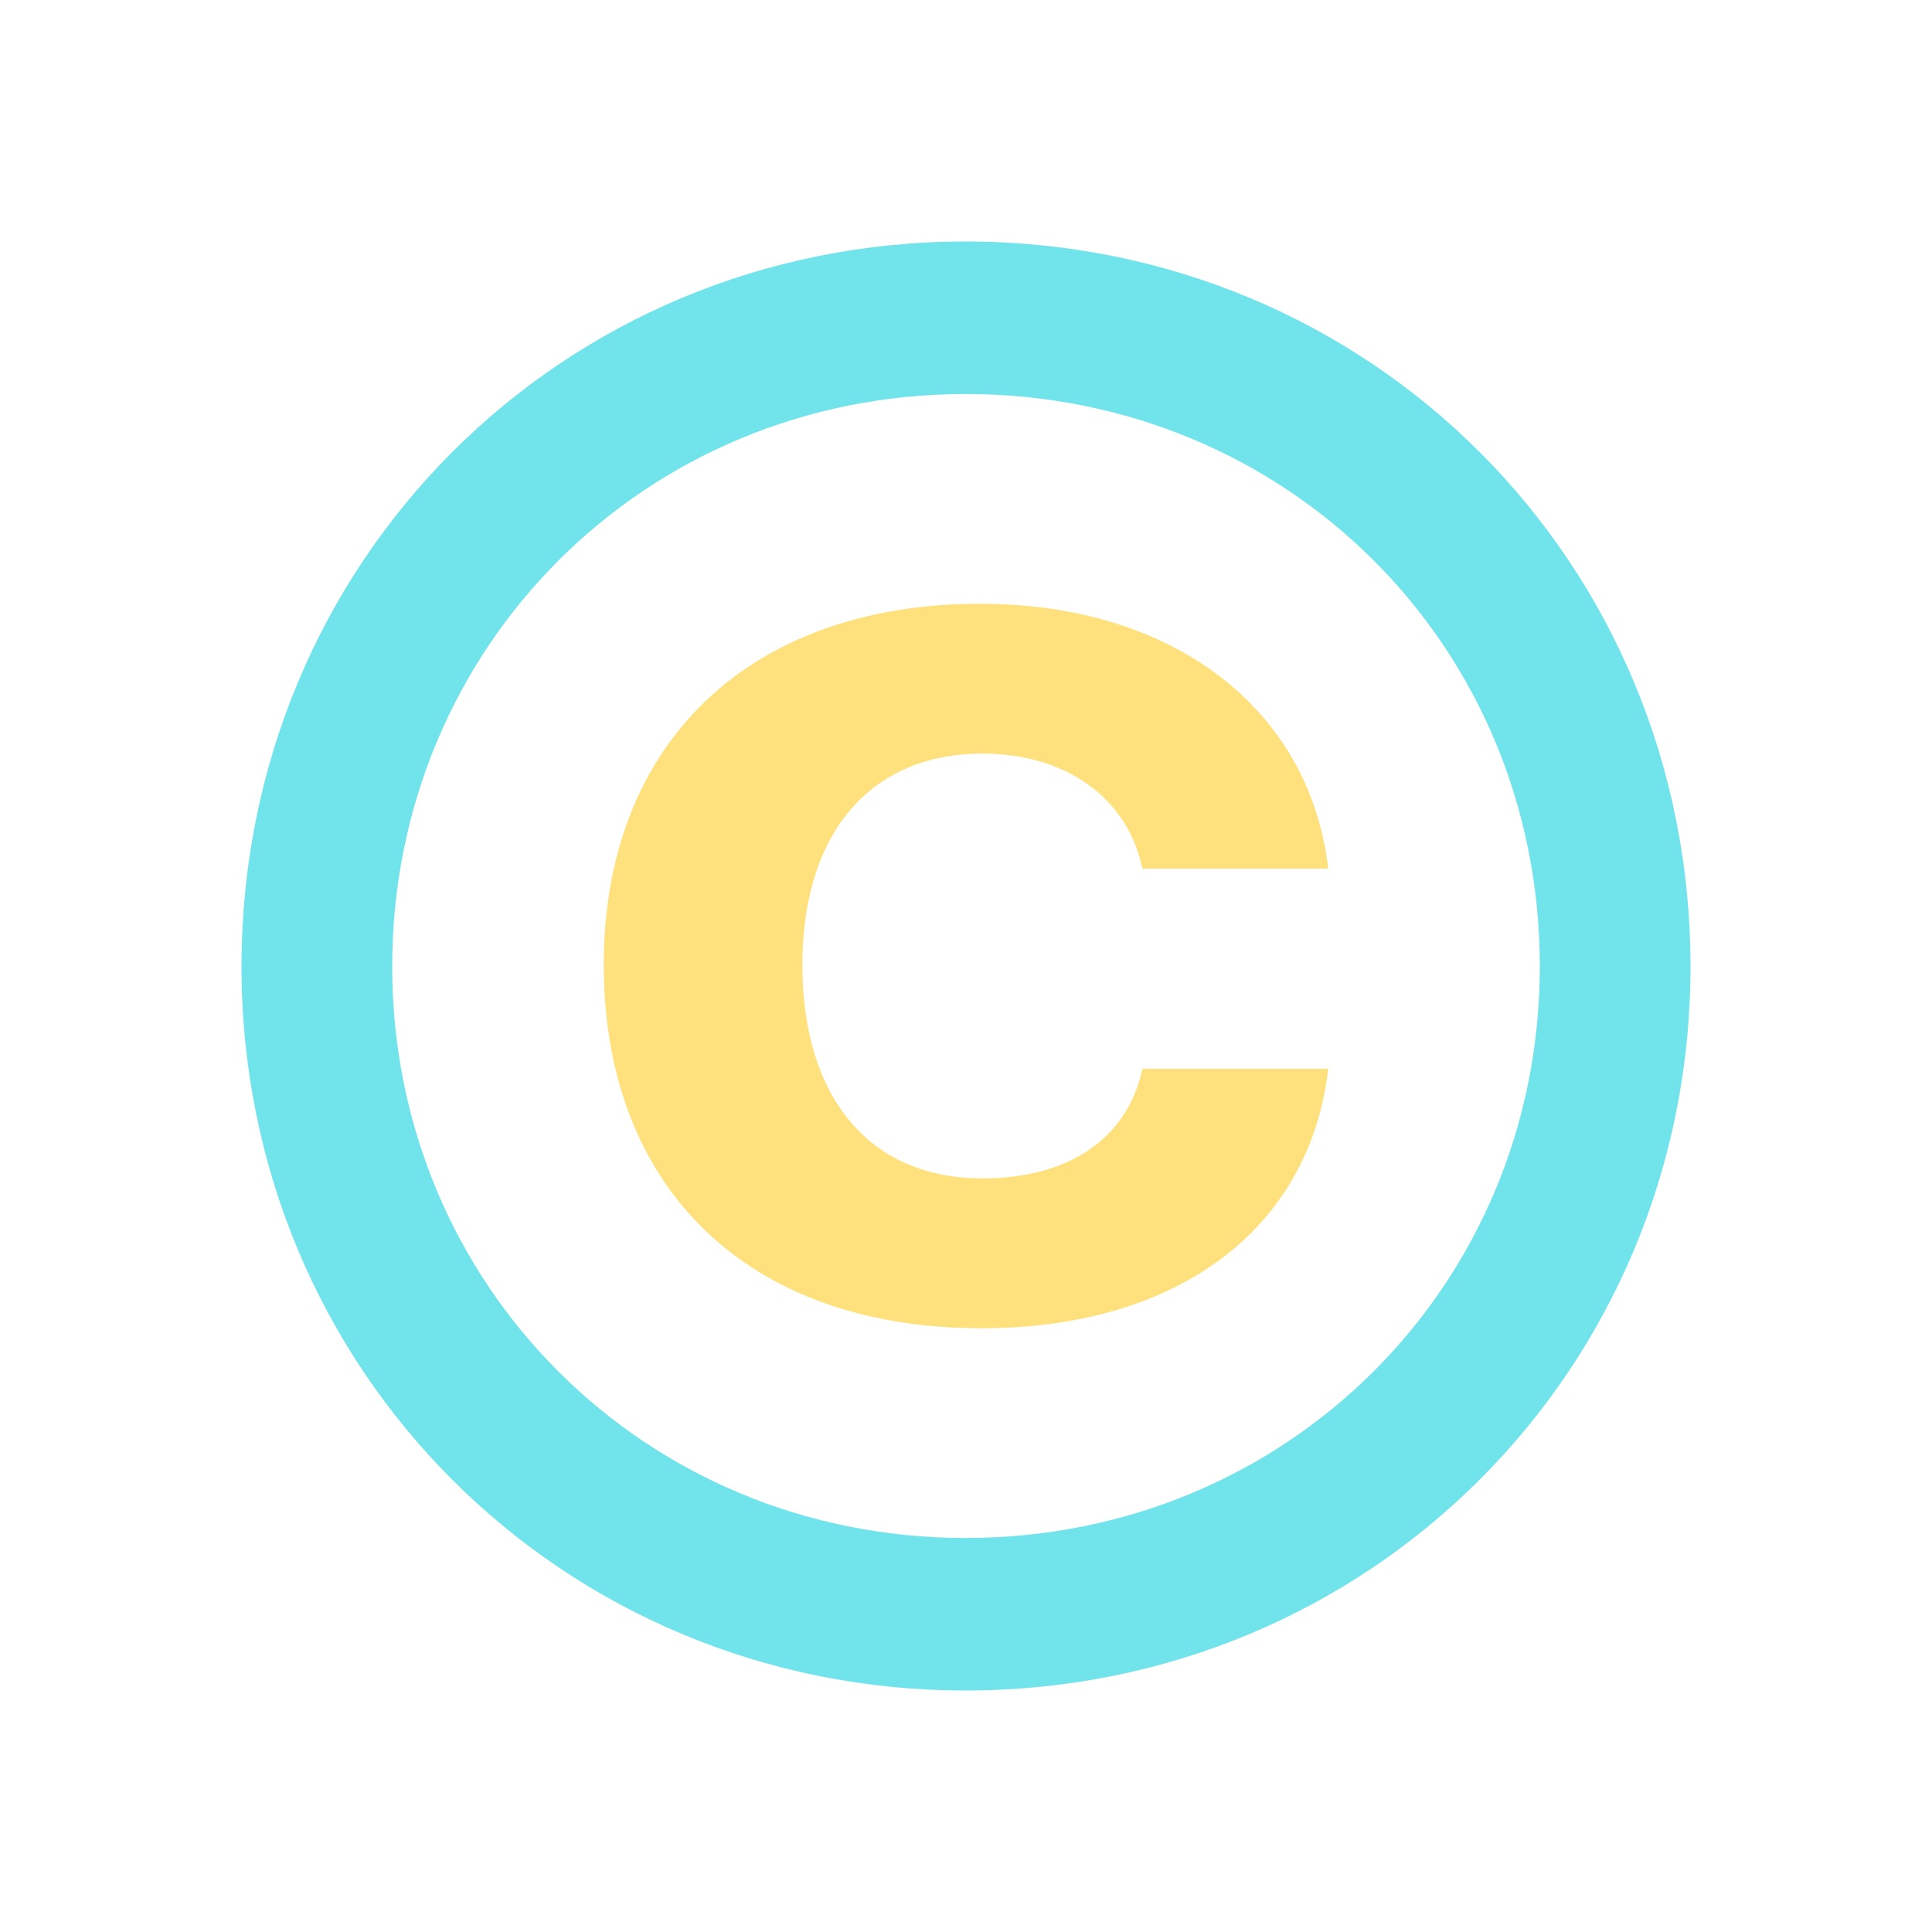
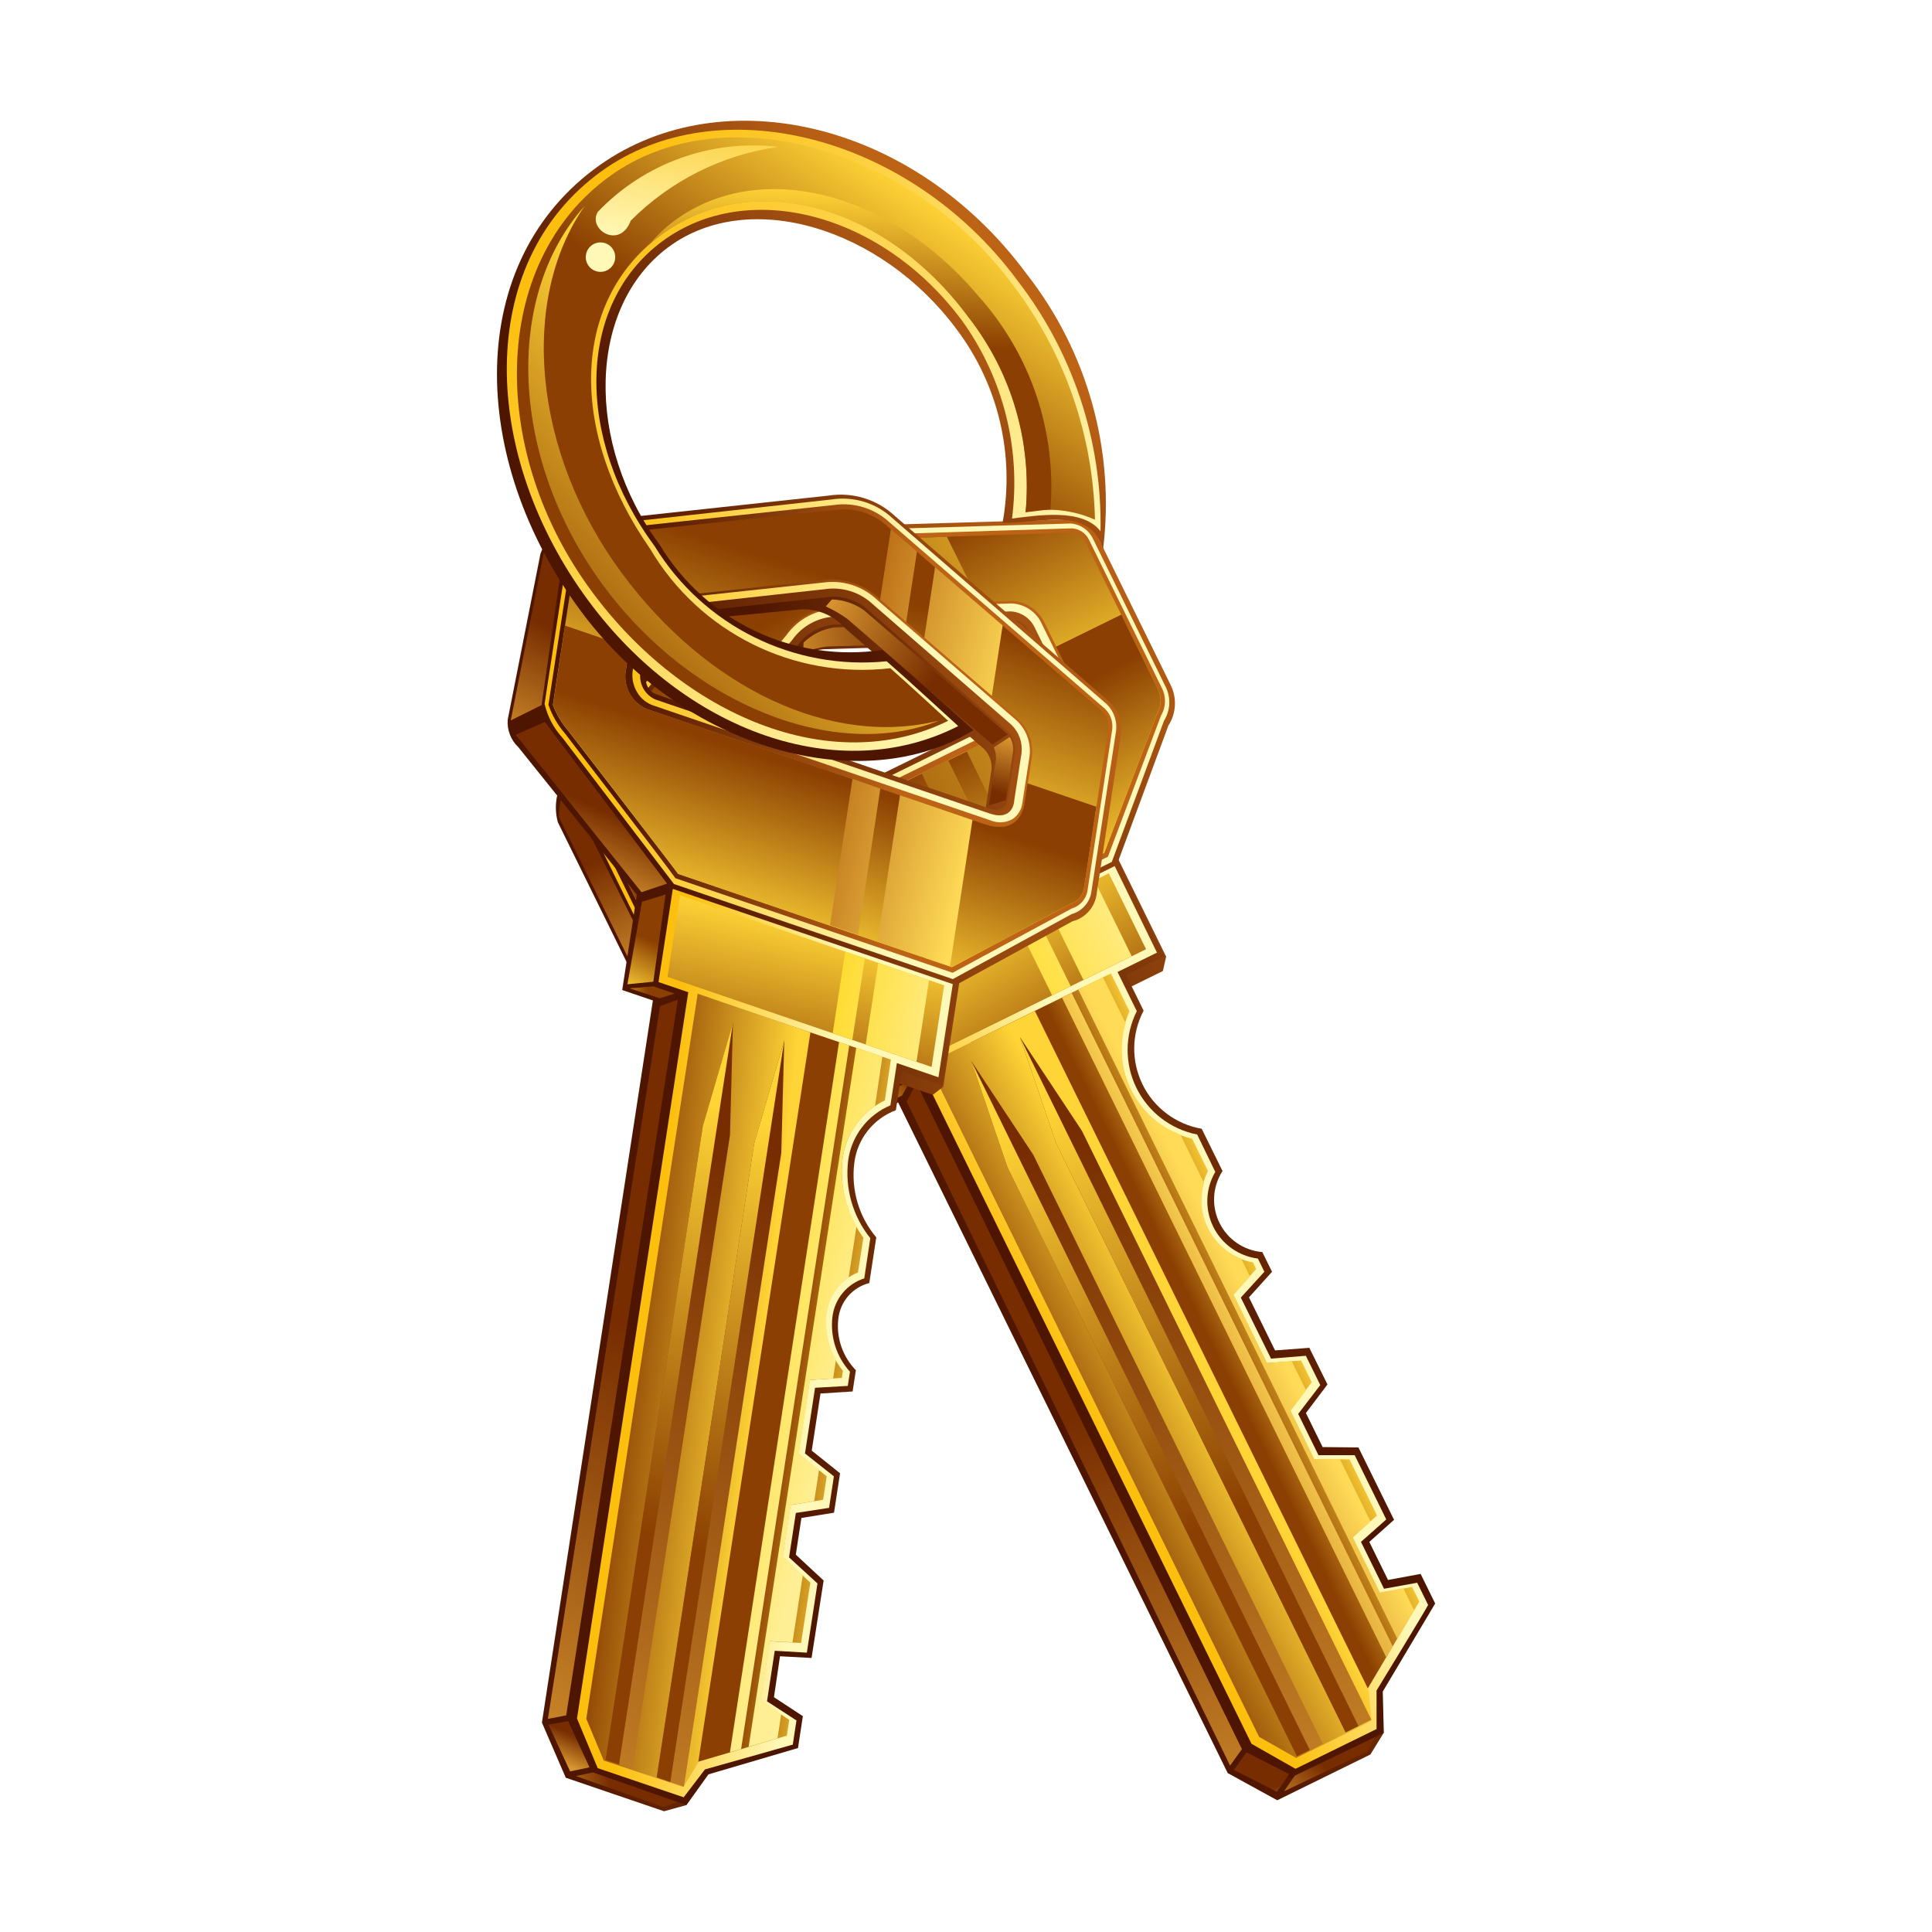
- <svg xmlns="http://www.w3.org/2000/svg" viewBox="0 0 16 16" fill="none">
-   <g id="license">
-     <g id="Group">
-       <path id="Â©" fill-rule="evenodd" clip-rule="evenodd" d="M7.996 14C4.656 14 2 11.344 2 8.004C2 4.656 4.648 2 7.996 2C11.352 2 14 4.656 14 8.004C14 11.344 11.344 14 7.996 14ZM7.996 12.737C10.659 12.737 12.752 10.644 12.752 8.004C12.752 5.348 10.659 3.263 7.996 3.263C5.341 3.263 3.248 5.356 3.248 8.004C3.248 10.644 5.341 12.737 7.996 12.737Z" fill="#70E3EB" />
-       <path id="Path" fill-rule="evenodd" clip-rule="evenodd" d="M11 7.194H9.461C9.338 6.604 8.823 6.241 8.135 6.241C7.21 6.241 6.645 6.899 6.645 7.989C6.645 9.101 7.21 9.759 8.135 9.759C8.855 9.759 9.338 9.426 9.461 8.851H11C10.845 10.183 9.748 11 8.127 11C6.195 11 5 9.842 5 7.989C5 6.158 6.203 5 8.119 5C9.707 5 10.845 5.863 11 7.194Z" fill="#FEE17C" />
-     </g>
-   </g>
+ <svg xmlns="http://www.w3.org/2000/svg" xmlns:xlink="http://www.w3.org/1999/xlink" viewBox="0 0 32 32">
+   <defs>
+     <linearGradient id="a" x1="-264.845" y1="181.772" x2="-255.586" y2="182.061" gradientTransform="matrix(-0.897, 0.441, 0.441, 0.897, -292.36, -27.561)" gradientUnits="userSpaceOnUse">
+       <stop offset="0" stop-color="#bd6316" />
+       <stop offset="1" stop-color="#4e1500" />
+     </linearGradient>
+     <linearGradient id="b" x1="-263.276" y1="170.205" x2="-256.603" y2="171.772" xlink:href="#a" />
+     <linearGradient id="c" x1="-265.068" y1="175.732" x2="-256.777" y2="178.801" xlink:href="#a" />
+     <linearGradient id="d" x1="-655.014" y1="147.549" x2="-655.555" y2="146.948" gradientTransform="matrix(-0.947, -0.323, -0.323, 0.947, -558.144, -332.613)" gradientUnits="userSpaceOnUse">
+       <stop offset="0" stop-color="#ffd436" />
+       <stop offset="1" stop-color="#8b3f02" />
+     </linearGradient>
+     <linearGradient id="e" x1="-258.899" y1="170.981" x2="-253.843" y2="171.325" gradientTransform="matrix(-0.897, 0.441, 0.441, 0.897, -292.36, -27.561)" gradientUnits="userSpaceOnUse">
+       <stop offset="0" stop-color="#fff8b7" />
+       <stop offset="1" stop-color="#fcbf0e" />
+     </linearGradient>
+     <linearGradient id="f" x1="-258.884" y1="170.975" x2="-253.896" y2="171.314" xlink:href="#a" />
+     <linearGradient id="g" x1="-257.805" y1="172.266" x2="-257.726" y2="168.648" gradientTransform="matrix(-0.897, 0.441, 0.441, 0.897, -292.36, -27.561)" xlink:href="#d" />
+     <linearGradient id="h" x1="-258.935" y1="181.92" x2="-256.173" y2="182.108" xlink:href="#e" />
+     <linearGradient id="i" x1="-274.156" y1="170.544" x2="-274.512" y2="173.778" gradientTransform="matrix(-1, 0, 0, 1, -257.657, -155.509)" xlink:href="#d" />
+     <linearGradient id="j" x1="-645.79" y1="-337.938" x2="-645.121" y2="-334.17" gradientTransform="matrix(-0.615, -0.789, -0.789, 0.615, -644.695, -286.477)" gradientUnits="userSpaceOnUse">
+       <stop offset="0" stop-color="#ffef94" />
+       <stop offset="1" stop-color="#ffd200" />
+     </linearGradient>
+     <linearGradient id="k" x1="-276.128" y1="178.682" x2="-274.754" y2="178.682" gradientTransform="matrix(-0.897, 0.441, 0.441, 0.897, -305.235, -16.952)" xlink:href="#d" />
+     <linearGradient id="l" x1="-274.314" y1="178.887" x2="-271.841" y2="178.987" gradientTransform="matrix(-0.897, 0.441, 0.441, 0.897, -305.235, -16.952)" xlink:href="#d" />
+     <linearGradient id="m" x1="-273.817" y1="189.281" x2="-274.213" y2="174.569" gradientTransform="matrix(-0.897, 0.441, 0.441, 0.897, -305.235, -16.952)" gradientUnits="userSpaceOnUse">
+       <stop offset="0" stop-color="#d89530" />
+       <stop offset="1" stop-color="#772d00" />
+     </linearGradient>
+     <linearGradient id="n" x1="-274.075" y1="174.09" x2="-273.917" y2="181.459" gradientTransform="matrix(-0.897, 0.441, 0.441, 0.897, -305.235, -16.952)" xlink:href="#d" />
+     <linearGradient id="o" x1="-272.919" y1="189.281" x2="-273.315" y2="174.57" xlink:href="#m" />
+     <linearGradient id="p" x1="-273.177" y1="174.071" x2="-273.019" y2="181.44" gradientTransform="matrix(-0.897, 0.441, 0.441, 0.897, -305.235, -16.952)" xlink:href="#d" />
+     <linearGradient id="q" x1="-652.29" y1="-335.227" x2="-651.867" y2="-332.867" gradientTransform="matrix(-0.615, -0.789, -0.789, 0.615, -644.695, -286.477)" gradientUnits="userSpaceOnUse">
+       <stop offset="0" stop-color="#ffdb57" />
+       <stop offset="1" stop-color="#b55c13" />
+     </linearGradient>
+     <linearGradient id="r" x1="-665.076" y1="157.413" x2="-659.751" y2="150.922" gradientTransform="matrix(-0.947, -0.323, -0.323, 0.947, -558.144, -332.613)" xlink:href="#m" />
+     <linearGradient id="s" x1="-665.161" y1="156.114" x2="-664.822" y2="155.701" gradientTransform="matrix(-0.947, -0.323, -0.323, 0.947, -558.144, -332.613)" xlink:href="#m" />
+     <linearGradient id="t" x1="-665.308" y1="156.436" x2="-665.836" y2="155.32" gradientTransform="matrix(-0.947, -0.323, -0.323, 0.947, -558.144, -332.613)" xlink:href="#m" />
+     <linearGradient id="u" x1="-655.442" y1="147.568" x2="-654.817" y2="146.776" xlink:href="#d" />
+     <linearGradient id="v" x1="-253.999" y1="175.1" x2="-254.134" y2="173.736" gradientTransform="matrix(-0.897, 0.441, 0.441, 0.897, -292.36, -27.561)" xlink:href="#m" />
+     <linearGradient id="w" x1="-252.571" y1="173.138" x2="-252.785" y2="170.963" gradientTransform="matrix(-0.897, 0.441, 0.441, 0.897, -292.36, -27.561)" xlink:href="#m" />
+     <linearGradient id="x" x1="-257.206" y1="169.107" x2="-259.174" y2="169.787" gradientTransform="matrix(-0.897, 0.441, 0.441, 0.897, -292.36, -27.561)" xlink:href="#m" />
+     <linearGradient id="y" x1="-260.717" y1="170.284" x2="-260.77" y2="171.228" gradientTransform="matrix(-0.897, 0.441, 0.441, 0.897, -292.36, -27.561)" xlink:href="#m" />
+     <linearGradient id="z" x1="-257.835" y1="174.993" x2="-257.782" y2="171.93" gradientTransform="matrix(-0.897, 0.441, 0.441, 0.897, -292.36, -27.561)" xlink:href="#d" />
+     <linearGradient id="aa" x1="-263.928" y1="171.018" x2="-255.721" y2="171.018" gradientTransform="matrix(-0.897, 0.441, 0.441, 0.897, -292.36, -27.561)" xlink:href="#d" />
+     <linearGradient id="ab" x1="-514.299" y1="-57.926" x2="-505.041" y2="-57.638" gradientTransform="matrix(-0.947, -0.323, -0.148, 0.966, -476.554, -85.464)" xlink:href="#a" />
+     <linearGradient id="ac" x1="-512.744" y1="-69.496" x2="-505.964" y2="-67.904" gradientTransform="matrix(-0.947, -0.323, -0.148, 0.966, -476.554, -85.464)" xlink:href="#a" />
+     <linearGradient id="ad" x1="-514.521" y1="-63.966" x2="-506.23" y2="-60.897" gradientTransform="matrix(-0.947, -0.323, -0.148, 0.966, -476.554, -85.464)" xlink:href="#a" />
+     <linearGradient id="ae" x1="-662.221" y1="-197.167" x2="-662.762" y2="-197.768" gradientTransform="matrix(-0.564, -0.911, -0.774, 0.455, -516.113, -497.612)" xlink:href="#d" />
+     <linearGradient id="af" x1="-508.354" y1="-68.717" x2="-503.297" y2="-68.373" gradientTransform="matrix(-0.947, -0.323, -0.148, 0.966, -476.554, -85.464)" xlink:href="#e" />
+     <linearGradient id="ag" x1="-508.338" y1="-68.723" x2="-503.351" y2="-68.384" gradientTransform="matrix(-0.947, -0.323, -0.148, 0.966, -476.554, -85.464)" xlink:href="#a" />
+     <linearGradient id="ah" x1="-507.26" y1="-67.432" x2="-507.18" y2="-71.05" gradientTransform="matrix(-0.947, -0.323, -0.148, 0.966, -476.554, -85.464)" xlink:href="#d" />
+     <linearGradient id="ai" x1="-508.389" y1="-57.779" x2="-505.627" y2="-57.591" gradientTransform="matrix(-0.947, -0.323, -0.148, 0.966, -476.554, -85.464)" xlink:href="#e" />
+     <linearGradient id="aj" x1="-523.609" y1="-69.153" x2="-523.966" y2="-65.918" gradientTransform="matrix(-0.947, -0.323, -0.148, 0.966, -492.49, -86.99)" xlink:href="#d" />
+     <linearGradient id="ak" x1="-645.333" y1="-334.169" x2="-642.973" y2="-332.091" xlink:href="#j" />
+     <linearGradient id="al" x1="-525.581" y1="-61.015" x2="-524.207" y2="-61.015" gradientTransform="matrix(-0.947, -0.323, -0.148, 0.966, -492.49, -86.99)" xlink:href="#d" />
+     <linearGradient id="am" x1="-523.768" y1="-60.81" x2="-521.294" y2="-60.71" gradientTransform="matrix(-0.947, -0.323, -0.148, 0.966, -492.49, -86.99)" xlink:href="#d" />
+     <linearGradient id="an" x1="-523.27" y1="-50.416" x2="-523.666" y2="-65.127" gradientTransform="matrix(-0.947, -0.323, -0.148, 0.966, -492.49, -86.99)" xlink:href="#m" />
+     <linearGradient id="ao" x1="-523.528" y1="-65.606" x2="-523.37" y2="-58.238" gradientTransform="matrix(-0.947, -0.323, -0.148, 0.966, -492.49, -86.99)" xlink:href="#d" />
+     <linearGradient id="ap" x1="-522.372" y1="-50.416" x2="-522.768" y2="-65.127" gradientTransform="matrix(-0.947, -0.323, -0.148, 0.966, -492.49, -86.99)" xlink:href="#m" />
+     <linearGradient id="aq" x1="-522.631" y1="-65.626" x2="-522.472" y2="-58.257" gradientTransform="matrix(-0.947, -0.323, -0.148, 0.966, -492.49, -86.99)" xlink:href="#d" />
+     <linearGradient id="ar" x1="-649.116" y1="-328.591" x2="-646.827" y2="-326.795" xlink:href="#j" />
+     <linearGradient id="as" x1="-672.284" y1="-187.303" x2="-666.958" y2="-193.795" gradientTransform="matrix(-0.564, -0.911, -0.774, 0.455, -516.113, -497.612)" xlink:href="#m" />
+     <linearGradient id="at" x1="-672.369" y1="-188.603" x2="-672.03" y2="-189.016" gradientTransform="matrix(-0.564, -0.911, -0.774, 0.455, -516.113, -497.612)" xlink:href="#m" />
+     <linearGradient id="au" x1="-672.516" y1="-188.281" x2="-673.044" y2="-189.397" gradientTransform="matrix(-0.564, -0.911, -0.774, 0.455, -516.113, -497.612)" xlink:href="#m" />
+     <linearGradient id="av" x1="-662.648" y1="-197.148" x2="-662.023" y2="-197.94" gradientTransform="matrix(-0.564, -0.911, -0.774, 0.455, -516.113, -497.612)" xlink:href="#d" />
+     <linearGradient id="aw" x1="-503.367" y1="-64.607" x2="-503.501" y2="-65.971" gradientTransform="matrix(-0.947, -0.323, -0.148, 0.966, -476.554, -85.464)" xlink:href="#m" />
+     <linearGradient id="ax" x1="-502.006" y1="-66.361" x2="-502.232" y2="-68.654" gradientTransform="matrix(-0.947, -0.323, -0.148, 0.966, -476.554, -85.464)" xlink:href="#m" />
+     <linearGradient id="ay" x1="-506.661" y1="-70.591" x2="-508.629" y2="-69.911" gradientTransform="matrix(-0.947, -0.323, -0.148, 0.966, -476.554, -85.464)" xlink:href="#m" />
+     <linearGradient id="az" x1="-510.172" y1="-69.414" x2="-510.224" y2="-68.47" gradientTransform="matrix(-0.947, -0.323, -0.148, 0.966, -476.554, -85.464)" xlink:href="#m" />
+     <linearGradient id="ba" x1="-507.289" y1="-64.705" x2="-507.236" y2="-67.768" gradientTransform="matrix(-0.947, -0.323, -0.148, 0.966, -476.554, -85.464)" xlink:href="#d" />
+     <linearGradient id="bb" x1="-642.337" y1="-337.231" x2="-640.048" y2="-335.435" gradientTransform="matrix(-0.615, -0.789, -0.789, 0.615, -644.695, -286.477)" gradientUnits="userSpaceOnUse">
+       <stop offset="0" stop-color="#ffdb57" />
+       <stop offset="1" stop-color="#b66512" />
+     </linearGradient>
+     <linearGradient id="bc" x1="-628.479" y1="-215.005" x2="-627.663" y2="-209.203" gradientTransform="matrix(-0.79, -0.614, -0.614, 0.79, -612.222, -211.392)" xlink:href="#a" />
+     <linearGradient id="bd" x1="-633.006" y1="-211.18" x2="-622.552" y2="-211.18" gradientTransform="matrix(-0.79, -0.614, -0.614, 0.79, -612.222, -211.392)" xlink:href="#e" />
+     <linearGradient id="be" x1="-627.491" y1="-215.556" x2="-627.755" y2="-211.648" gradientTransform="matrix(-0.79, -0.614, -0.614, 0.79, -612.222, -211.392)" xlink:href="#d" />
+     <linearGradient id="bf" x1="-627.796" y1="-210.705" x2="-627.057" y2="-205.186" gradientTransform="matrix(-0.79, -0.614, -0.614, 0.79, -612.222, -211.392)" xlink:href="#d" />
+     <linearGradient id="bg" x1="245.815" y1="139.434" x2="245.923" y2="136.367" gradientTransform="translate(-214.883 -165.485) rotate(7.312)" xlink:href="#e" />
+     <linearGradient id="bh" x1="-626.269" y1="-215.112" x2="-627.643" y2="-213.078" gradientTransform="matrix(-0.79, -0.614, -0.614, 0.79, -612.222, -211.392)" xlink:href="#d" />
+   </defs>
+   <polygon points="13.372 16.416 18.385 13.952 19.315 15.845 19.261 16.083 17.213 17.09 22.919 28.701 22.698 29.06 21.155 29.818 20.335 29.368 14.876 18.259 14.394 18.496 13.372 16.416" style="fill:url(#a)" />
+   <path d="M9.24,13.619l1.2,2.44c.072.146.416.252.617.292l2.634.683L18.3,14.766l.867-2.342a.679.679,0,0,0,.036-.674l-1.2-2.44a.546.546,0,0,0-.452-.3l-4.44.136a1.278,1.278,0,0,0-1.018.541l-2.72,3.162A.916.916,0,0,0,9.24,13.619Zm1.932.033a.356.356,0,0,1,.011-.334l1.84-2.215a.829.829,0,0,1,.66-.351l2.877-.088a.355.355,0,0,1,.293.2l.356.725a.242.242,0,0,1-.139.339L11.833,14.5a.224.224,0,0,1-.3-.121Z" style="fill:url(#b)" />
+   <path d="M9.426,13.209l1.2,2.44c.072.146.416.252.617.292l2.7.547.782,1.591L15.1,17.9l5.459,11.109.82.451L22.92,28.7l-.017-.683,0,0,.868-1.458-.241-.49-.54.1-.31-.63.41-.366L22.5,23.974l-.593-.006-.277-.564.357-.473-.3-.607-.568.043-.432-.879.382-.423-.161-.327a.871.871,0,0,1-.659-1.342l-.345-.7a1.347,1.347,0,0,1-.962-1.956l-.29-.591.631-.31-.773-1.546.843-2.277a.68.68,0,0,0,.035-.674l-1.2-2.44a.546.546,0,0,0-.453-.3L13.3,8.733a1.278,1.278,0,0,0-1.018.541l-2.84,3.419A.548.548,0,0,0,9.426,13.209Zm1.932.033a.356.356,0,0,1,.011-.334l1.84-2.215a.828.828,0,0,1,.66-.351l2.877-.088a.354.354,0,0,1,.293.2l.356.725a.242.242,0,0,1-.139.339l-5.238,2.574a.224.224,0,0,1-.3-.121Z" style="fill:url(#c)" />
+   <polygon points="14.47 18.381 14.746 18.063 15.081 17.899 14.942 18.144 14.47 18.381" style="fill:url(#d)" />
+   <path d="M11.259,15.828l2.776.6,4.38-2.152.865-2.339a.576.576,0,0,0,.024-.567L18.1,8.917a.441.441,0,0,0-.367-.246l-4.438.13a1.169,1.169,0,0,0-.938.5L9.52,12.725a.447.447,0,0,0-.011.414l1.206,2.453A1,1,0,0,0,11.259,15.828Zm.354-1.836,0,0-.358-.729a.463.463,0,0,1,.013-.434l0-.008L13.121,10.6a.922.922,0,0,1,.739-.389l2.881-.084a.468.468,0,0,1,.392.257l.358.729c.005.009.19.3-.187.481l-5.244,2.577C11.788,14.3,11.62,14.007,11.613,13.992Z" style="fill:url(#e)" />
+   <path d="M11.246,15.738c.006,0,2.438.51,2.751.591l4.354-2.139c.028-.076.878-2.336.878-2.336a.472.472,0,0,0,.015-.458L18.036,8.938a.337.337,0,0,0-.282-.187L13.3,8.892a1.083,1.083,0,0,0-.864.46L9.573,12.788a.341.341,0,0,0-.008.313l1.206,2.454A1.118,1.118,0,0,0,11.246,15.738Zm.245-1.7-.355-.723a.568.568,0,0,1,.018-.535l0-.008.01-.015,1.865-2.241a1.033,1.033,0,0,1,.824-.43l2.9-.091a.575.575,0,0,1,.492.316l.359.73a.456.456,0,0,1,.027.338.484.484,0,0,1-.265.286l-5.287,2.6a.415.415,0,0,1-.331.025h0A.486.486,0,0,1,11.49,14.042Z" style="fill:url(#f)" />
+   <path d="M11.268,15.663c.009,0,2.53.528,2.722.577l4.3-2.113.878-2.314a.419.419,0,0,0,.01-.4l-1.2-2.436a.282.282,0,0,0-.237-.156l-4.433.149a1.033,1.033,0,0,0-.82.437L10.135,12.23l-.5.595a.285.285,0,0,0,0,.254L10.828,15.5A1.181,1.181,0,0,0,11.268,15.663Zm.14-1.529-.351-.715a.575.575,0,0,1-.011-.56l1.959-2.36a1.082,1.082,0,0,1,.86-.447l2.887-.1a.628.628,0,0,1,.538.341l.356.724a.539.539,0,0,1-.309.773l-5.267,2.588A.482.482,0,0,1,11.408,14.135Z" style="fill:url(#g)" />
+   <path d="M18.463,14.345l.7,1.433-.653.321.319.649a1.428,1.428,0,0,0,1,2.043l.3.619a.958.958,0,0,0,.706,1.436l.107.218-.39.428.5,1.011.577-.047.239.485-.366.478.336.683.6,0,.523,1.065-.419.371.382.777.549-.1.181.368C23.612,26.671,22.8,28,22.8,28v.638l-1.342.659-.729-.414L15.241,17.707l-.467.23-.7-1.433Z" style="fill:url(#h)" />
+   <rect x="14.289" y="15.413" width="4.622" height="1.4" transform="translate(-5.405 8.973) rotate(-26.171)" style="fill:url(#i)" />
+   <path d="M18.128,14.582l-.8.392.617,1.256.8-.392Zm-1.319.648.617,1.256.308-.152-.617-1.256Z" style="fill:url(#j)" />
+   <path d="M18.4,16.123l.308.628a1.523,1.523,0,0,0,1.037,2.11l.263.535a1.052,1.052,0,0,0,.744,1.513l.054.111-.381.423.557,1.134.567-.043.177.36-.357.472.392.8.591.006.456.929-.409.366.45.917.539-.1.12.243L22.634,28l-1.027.5L16.082,17.265Z" style="fill:url(#k)" />
+   <path d="M17.141,16.745l5.528,11.248.046.511-1.247.613-.613-.349L15.372,17.614Z" style="fill:url(#l)" />
+   <polygon points="22.287 28.694 22.714 28.484 17.92 18.73 16.892 17.176 17.494 18.94 22.287 28.694" style="fill:url(#m)" />
+   <polygon points="16.892 17.176 22.5 28.589 22.287 28.694 17.494 18.94 16.892 17.176" style="fill:url(#n)" />
+   <polygon points="21.481 29.09 21.908 28.881 17.114 19.126 16.086 17.572 16.688 19.336 21.481 29.09" style="fill:url(#o)" />
+   <polygon points="16.086 17.572 21.694 28.985 21.481 29.09 16.688 19.336 16.086 17.572" style="fill:url(#p)" />
+   <path d="M18.27,16.189l-.411.2,5.285,10.755.279-.47-.181-.369-.386.072-.45-.917L22.7,25.2l-.508-1.034-.424,0-.392-.8.256-.338-.237-.482-.407.031-.557-1.134.273-.3-.143-.291a1.038,1.038,0,0,1-.619-1.259l-.391-.8a1.505,1.505,0,0,1-.906-1.844Zm-.68.334,5.371,10.929.108-.182L17.75,16.445Z" style="fill:url(#q)" />
+   <polygon points="15.018 18.247 20.374 29.244 20.57 28.971 15.179 17.939 15.018 18.247" style="fill:url(#r)" />
+   <polygon points="20.436 29.315 20.647 29.024 21.352 29.385 21.149 29.679 20.436 29.315" style="fill:url(#s)" />
+   <polygon points="21.446 29.41 21.267 29.67 22.649 29.011 22.78 28.77 21.446 29.41" style="fill:url(#t)" />
+   <polygon points="14.029 16.673 13.804 17.061 14.405 18.354 14.702 18 14.029 16.673" style="fill:url(#u)" />
+   <polygon points="13.946 16.506 13.707 16.938 10.763 16.177 10.887 15.832 13.946 16.506" style="fill:url(#v)" />
+   <path d="M9.359,13s-.145.444-.087.563l1.212,2.465.2-.384Z" style="fill:url(#w)" />
+   <path d="M16.683,10.624l.1-.327-2.963.095a.914.914,0,0,0-.51.251l-.007.165a1.871,1.871,0,0,1,.394-.1Z" style="fill:url(#x)" />
+   <path d="M16.83,10.309a.329.329,0,0,1,.17.137c.047.095.358.714.382.762l-.164.279-.341-.693c-.023-.047-.108-.145-.147-.149Z" style="fill:url(#y)" />
+   <path d="M11.237,13.786l.171.348a.482.482,0,0,0,.661.248l5.267-2.588a.539.539,0,0,0,.309-.773l-.153-.31,1.08-.531.606,1.232a.419.419,0,0,1-.01.4l-.878,2.314-4.3,2.113c-.191-.049-2.713-.575-2.722-.577a1.181,1.181,0,0,1-.439-.16l-.6-1.222Z" style="fill:url(#z)" />
+   <path d="M13.377,8.968l.532,1.084.539-.018L13.916,8.95Zm2.306-.077-1.395.047.533,1.084,1.4-.046Zm1.471,2.994-1.142.561,1.106,2.25,1.142-.561Zm-1.447.711-.441.217,1.106,2.251.441-.217Z" style="fill:url(#aa)" />
+   <polygon points="10.65 14.159 15.937 15.962 15.623 18 15.45 18.134 13.29 17.397 11.369 29.898 10.998 30 9.371 29.445 8.976 28.532 10.814 16.571 10.306 16.398 10.65 14.159" style="fill:url(#ab)" />
+   <path d="M8.951,9.175l-.542,2.747a.567.567,0,0,0,.175.452l1.976,2.461,4.866,1.659,1.969-1.077a.535.535,0,0,0,.4-.463l.4-2.627a.659.659,0,0,0-.188-.544L14.453,8.7a1.313,1.313,0,0,0-1.1-.337l-3.874.345A.707.707,0,0,0,8.951,9.175Zm1.5,1.407a.281.281,0,0,1,.192-.234l2.633-.256a.928.928,0,0,1,.724.315l2.3,2a.426.426,0,0,1,.121.352l-.1.651s-.027.237-.3.146L10.5,11.667a.269.269,0,0,1-.172-.305Z" style="fill:url(#ac)" />
+   <path d="M9.322,9.01l-.4,2.627c-.024.157.188.481.324.653l1.817,2.33L10.8,16.334l.392.134L9.349,28.427l.395.914,1.627.555.363-.507v0l1.483-.436.081-.528-.479-.314.1-.678.523.028.2-1.283-.461-.428.093-.608.54-.087.1-.653-.469-.375.145-.946.532-.034.054-.352a1.047,1.047,0,0,1-.29-.859.688.688,0,0,1,.512-.585l.116-.756a1.6,1.6,0,0,1-.364-1.232,1.07,1.07,0,0,1,.688-.874l.1-.636.666.227.246-1.674,1.915-1.047a.535.535,0,0,0,.4-.463l.4-2.627a.657.657,0,0,0-.188-.544l-3.556-3.08a1.313,1.313,0,0,0-1.1-.336l-4.109.445A.434.434,0,0,0,9.322,9.01Zm1.5,1.407a.281.281,0,0,1,.192-.234l2.663-.289a.852.852,0,0,1,.711.218l2.3,2a.427.427,0,0,1,.122.352l-.12.781s-.027.237-.3.146L10.871,11.5A.269.269,0,0,1,10.7,11.2Z" style="fill:url(#ad)" />
+   <polygon points="10.428 16.37 10.82 16.337 11.173 16.457 10.929 16.535 10.428 16.37" style="fill:url(#ae)" />
+   <path d="M9.317,12.221l1.846,2.421,4.619,1.575,1.967-1.076a.454.454,0,0,0,.331-.393l.406-2.641a.53.53,0,0,0-.152-.441L14.782,8.583a1.207,1.207,0,0,0-1.011-.31l-4.109.453a.354.354,0,0,0-.237.292L9.02,11.659A1.261,1.261,0,0,0,9.317,12.221Zm1.289-1.077v0l.121-.785a.367.367,0,0,1,.25-.305l.008,0,2.675-.295a.953.953,0,0,1,.794.247l2.3,2a.563.563,0,0,1,.166.467l-.121.785c0,.01-.014.35-.411.215l-5.53-1.886A.423.423,0,0,1,10.606,11.144Z" style="fill:url(#af)" />
+   <path d="M9.356,12.146c0,.005,1.63,2.115,1.831,2.4l4.591,1.566,1.974-1.065a.372.372,0,0,0,.264-.321l.406-2.646a.405.405,0,0,0-.118-.338L14.733,8.651a1.117,1.117,0,0,0-.931-.285L9.669,8.81a.271.271,0,0,0-.179.221l-.406,2.642A1.421,1.421,0,0,0,9.356,12.146Zm1.126-1.054.12-.778a.451.451,0,0,1,.309-.375l.008,0,.016,0,2.7-.29a1.07,1.07,0,0,1,.883.278l2.324,2.01a.694.694,0,0,1,.212.581l-.121.786a.38.38,0,0,1-.165.265.417.417,0,0,1-.365.018l-5.576-1.9a.5.5,0,0,1-.273-.219h0A.55.55,0,0,1,10.482,11.091Z" style="fill:url(#ag)" />
+   <path d="M9.415,12.108c.006.008,1.693,2.194,1.816,2.366l4.535,1.546,1.963-1.048a.33.33,0,0,0,.228-.282l.4-2.623a.339.339,0,0,0-.1-.283L14.7,8.719a1.066,1.066,0,0,0-.884-.271l-3.4.359L9.7,8.883a.226.226,0,0,0-.142.183s-.4,2.594-.4,2.611A1.506,1.506,0,0,0,9.415,12.108Zm.952-1.007.118-.77a.463.463,0,0,1,.3-.414l2.836-.308a1.12,1.12,0,0,1,.921.292l2.316,2a.758.758,0,0,1,.234.632s-.1.633-.12.779c-.034.219-.191.5-.668.339l-5.555-1.894A.584.584,0,0,1,10.366,11.1Z" style="fill:url(#ah)" />
+   <path d="M15.781,16.3l-.237,1.543-.689-.235-.107.7a1.158,1.158,0,0,0-.7.917,1.723,1.723,0,0,0,.367,1.283l-.1.666a.765.765,0,0,0-.527.634,1.154,1.154,0,0,0,.29.912l-.036.235-.542.031-.167,1.088.479.379-.08.522-.55.084-.113.736.471.432-.176,1.146-.532-.031-.128.837.488.317-.061.4c-.09.027-1.455.411-1.455.411l-.352.462L9.9,29.286l-.343-.822L11.4,16.434l-.493-.168.237-1.543Z" style="fill:url(#ai)" />
+   <polygon points="11.056 16.181 15.43 17.672 15.638 16.32 11.264 14.828 11.056 16.181" style="fill:url(#aj)" />
+   <path d="M15.388,16.234l-.842-.287L14.339,17.3l.841.287ZM14,15.76l-.208,1.353.325.111.208-1.353Z" style="fill:url(#ak)" />
+   <path d="M14.756,17.55l-.1.676a1.251,1.251,0,0,0-.7.957A1.845,1.845,0,0,0,14.3,20.5l-.089.576a.844.844,0,0,0-.525.678,1.256,1.256,0,0,0,.275.95l-.018.119-.531.034-.188,1.221.469.375-.06.388-.539.087-.132.858.46.427-.154,1-.522-.028-.152.987.478.314-.04.262-1.506.443-1.083-.369,1.86-12.1Z" style="fill:url(#al)" />
+   <path d="M13.423,17.1,11.563,29.2l-.246.4L10,29.16l-.289-.692,1.845-12.009Z" style="fill:url(#am)" />
+   <polygon points="10.877 29.44 11.327 29.594 12.941 19.093 12.99 17.23 12.491 18.939 10.877 29.44" style="fill:url(#an)" />
+   <polygon points="12.99 17.23 11.102 29.517 10.877 29.44 12.491 18.939 12.99 17.23" style="fill:url(#ao)" />
+   <polygon points="10.028 29.151 10.477 29.304 12.091 18.803 12.14 16.94 11.641 18.65 10.028 29.151" style="fill:url(#ap)" />
+   <polygon points="12.14 16.94 10.253 29.227 10.028 29.151 11.641 18.65 12.14 16.94" style="fill:url(#aq)" />
+   <path d="M14.615,17.5l-.433-.148L12.4,28.932l.478-.14.061-.4L12.6,28.17l.152-.987.374.02.171-1.113-.33-.306.132-.858.387-.062.08-.519-.336-.268.188-1.221.381-.024.048-.314a1.2,1.2,0,0,1-.154-.766.85.85,0,0,1,.363-.59l.132-.856a1.79,1.79,0,0,1-.231-1.123,1.261,1.261,0,0,1,.536-.861Zm-.717-.244L12.09,29.024l.185-.054,1.791-11.655Z" style="fill:url(#ar)" />
+   <polygon points="10.932 16.665 9.075 28.47 9.378 28.412 11.228 16.557 10.932 16.665" style="fill:url(#as)" />
+   <polygon points="9.085 28.566 9.41 28.506 9.764 29.272 9.443 29.34 9.085 28.566" style="fill:url(#at)" />
+   <polygon points="9.823 29.357 9.54 29.417 10.987 29.93 11.222 29.849 9.823 29.357" style="fill:url(#au)" />
+   <polygon points="11.024 14.816 10.633 14.936 10.392 16.303 10.821 16.26 11.024 14.816" style="fill:url(#av)" />
+   <polygon points="11.05 14.636 10.625 14.777 8.541 12.171 9.024 11.957 11.05 14.636" style="fill:url(#aw)" />
+   <path d="M9.384,8.813s-.358.218-.378.346L8.46,11.932l.51-.253Z" style="fill:url(#ax)" />
+   <path d="M16.435,12.332l.256-.168-2.375-2.052a.962.962,0,0,0-.538-.183l-.1.115a2.143,2.143,0,0,1,.362.211Z" style="fill:url(#ay)" />
+   <path d="M16.724,12.208a.393.393,0,0,1,.058.221c-.016.1-.112.774-.12.825l-.283.085s.107-.7.115-.747a.4.4,0,0,0-.033-.213Z" style="fill:url(#az)" />
+   <path d="M10.424,10.725l-.058.375a.584.584,0,0,0,.381.653L16.3,13.647c.478.163.634-.12.668-.339l.051-.334,1.139.388-.2,1.327a.33.33,0,0,1-.228.282l-1.963,1.048-4.535-1.546c-.123-.173-1.81-2.359-1.816-2.366a1.506,1.506,0,0,1-.257-.43l.2-1.315Z" style="fill:url(#ba)" />
+   <path d="M14.756,8.764l-.179,1.166.432.373.179-1.167Zm1.851,1.595-1.119-.965-.179,1.167,1.119.965Zm-.5,3.223-1.2-.411-.372,2.423,1.2.411Zm-1.526-.52L14.12,12.9l-.372,2.423.465.159Z" style="fill:url(#bb)" />
+   <path d="M9.936,2.733c2.042-1.441,5.206-.715,7.065,1.8A6.169,6.169,0,0,1,18.27,9.1c-.219-.73-1.023-.427-1.664-.441a4.11,4.11,0,0,0-.763-3.207C14.6,3.778,12.41,3.1,11.07,4.094s-1.382,3.253-.143,4.929a3.68,3.68,0,0,0,3.69,1.742c.521.444,1,.871,1.507,1.329-1.84,1.134-4.8.334-6.51-1.982C7.754,7.6,7.684,4.323,9.936,2.733Z" style="fill:url(#bc)" />
+   <path d="M9.956,2.841c1.939-1.405,5.111-.606,6.892,1.8A6.587,6.587,0,0,1,18.228,8.8c-.293-.387-1.035-.264-1.466-.211a4.6,4.6,0,0,0-.823-3.272c-1.317-1.78-3.546-2.373-4.97-1.32s-1.442,3.27-.125,5.051a4.034,4.034,0,0,0,3.842,1.905c.4.35.79.715,1.185,1.073-1.982,1.012-4.528.084-6.123-2.073C7.966,7.545,7.851,4.366,9.956,2.841Z" style="fill:url(#bd)" />
+   <path d="M10.1,2.918c1.855-1.345,4.971-.5,6.675,1.8a6.635,6.635,0,0,1,1.361,3.89,1.872,1.872,0,0,0-1.148-.126,4.555,4.555,0,0,0-.946-3.23c-1.394-1.885-3.6-2.472-5.1-1.357s-1.511,3.279-.171,5.2a4.075,4.075,0,0,0,3.976,1.973c.323.285.639.58.957.871-1.939.959-4.394-.1-5.893-2.131C8.1,7.511,8.1,4.363,10.1,2.918Z" style="fill:url(#be)" />
+   <path d="M9.684,3.412C8.6,4.969,8.825,7.5,10.3,9.494c1.413,1.911,3.466,2.885,5.249,2.443-1.694.674-4.074-.233-5.554-2.235C8.455,7.621,8.335,4.919,9.684,3.412Z" style="fill:url(#bf)" />
+   <path d="M9.9,3.511c-.171.291.366.627.547.144a4.29,4.29,0,0,1,2.442-1.222A3.558,3.558,0,0,0,9.9,3.511Zm.077.506a.244.244,0,1,0,.211.273A.243.243,0,0,0,9.975,4.017Z" style="fill:url(#bg)" />
+   <path d="M11.035,3.763c1.4-1.181,3.664-.647,5.163,1.132a4.723,4.723,0,0,1,1.2,3.542c-.136.014-.273.03-.411.048a4.555,4.555,0,0,0-.946-3.23c-1.394-1.885-3.6-2.472-5.1-1.357-.071.053-.136.11-.2.167A2.672,2.672,0,0,1,11.035,3.763Z" style="fill:url(#bh)" />
</svg>
